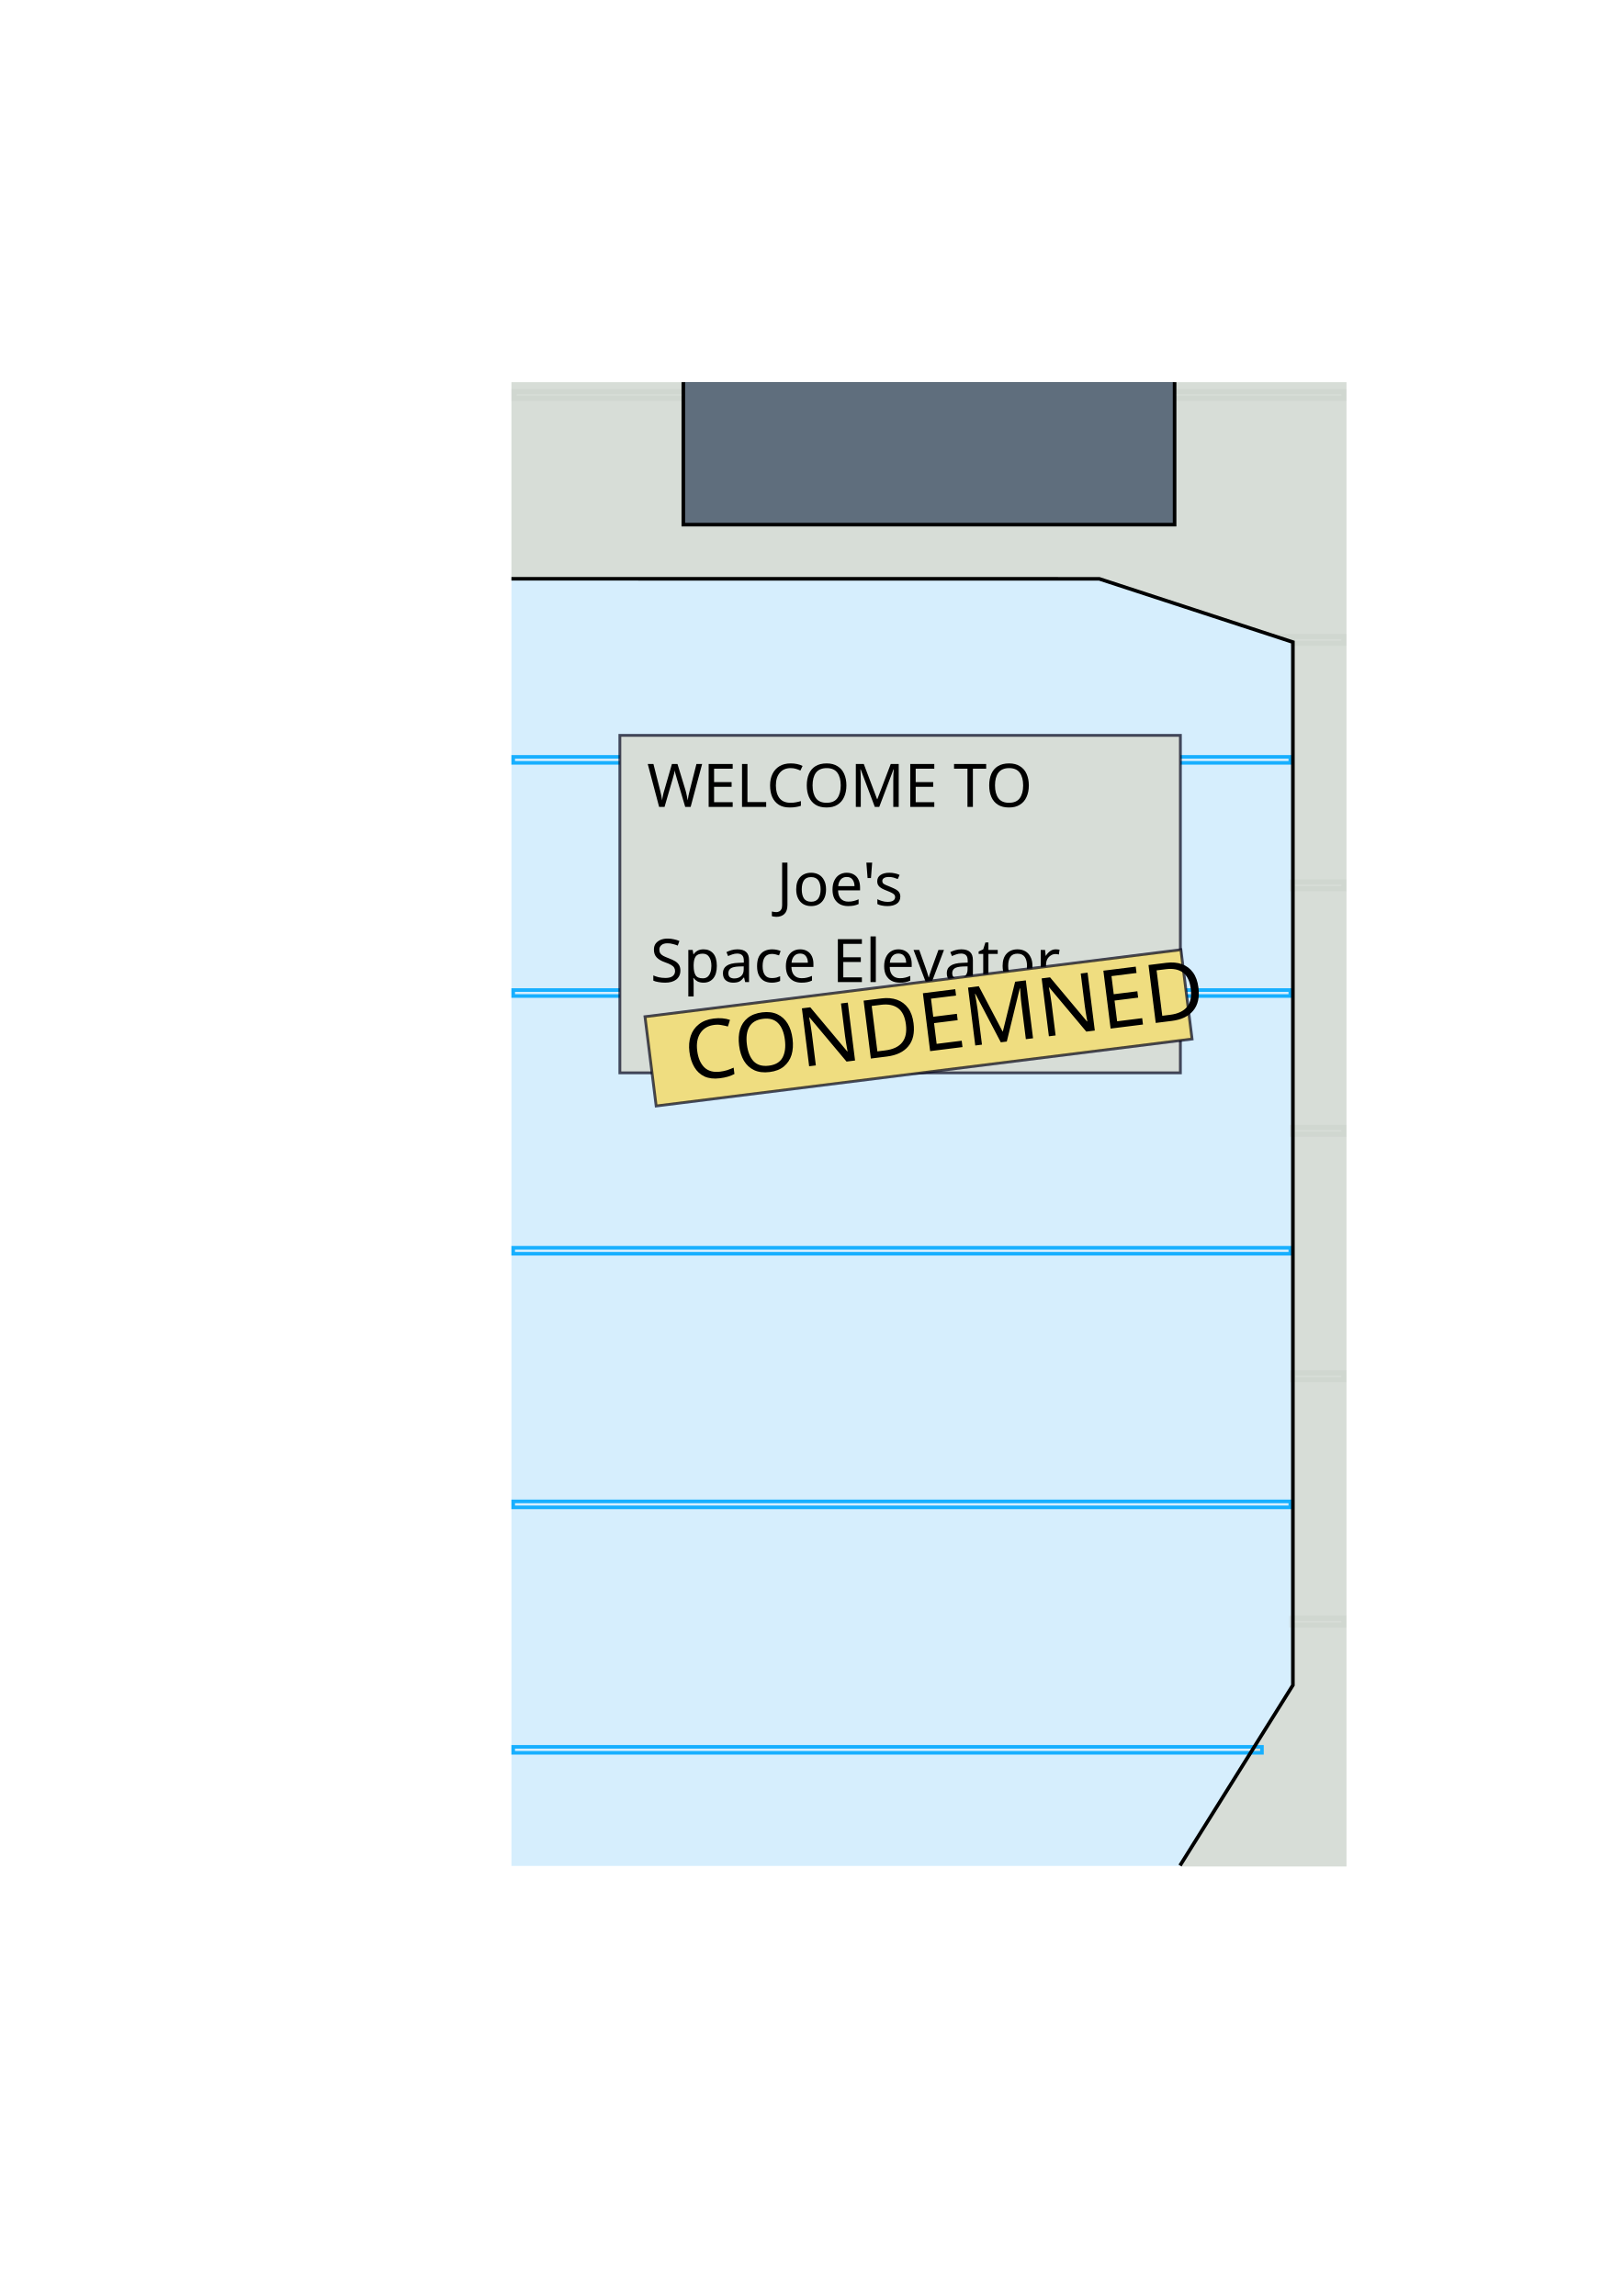
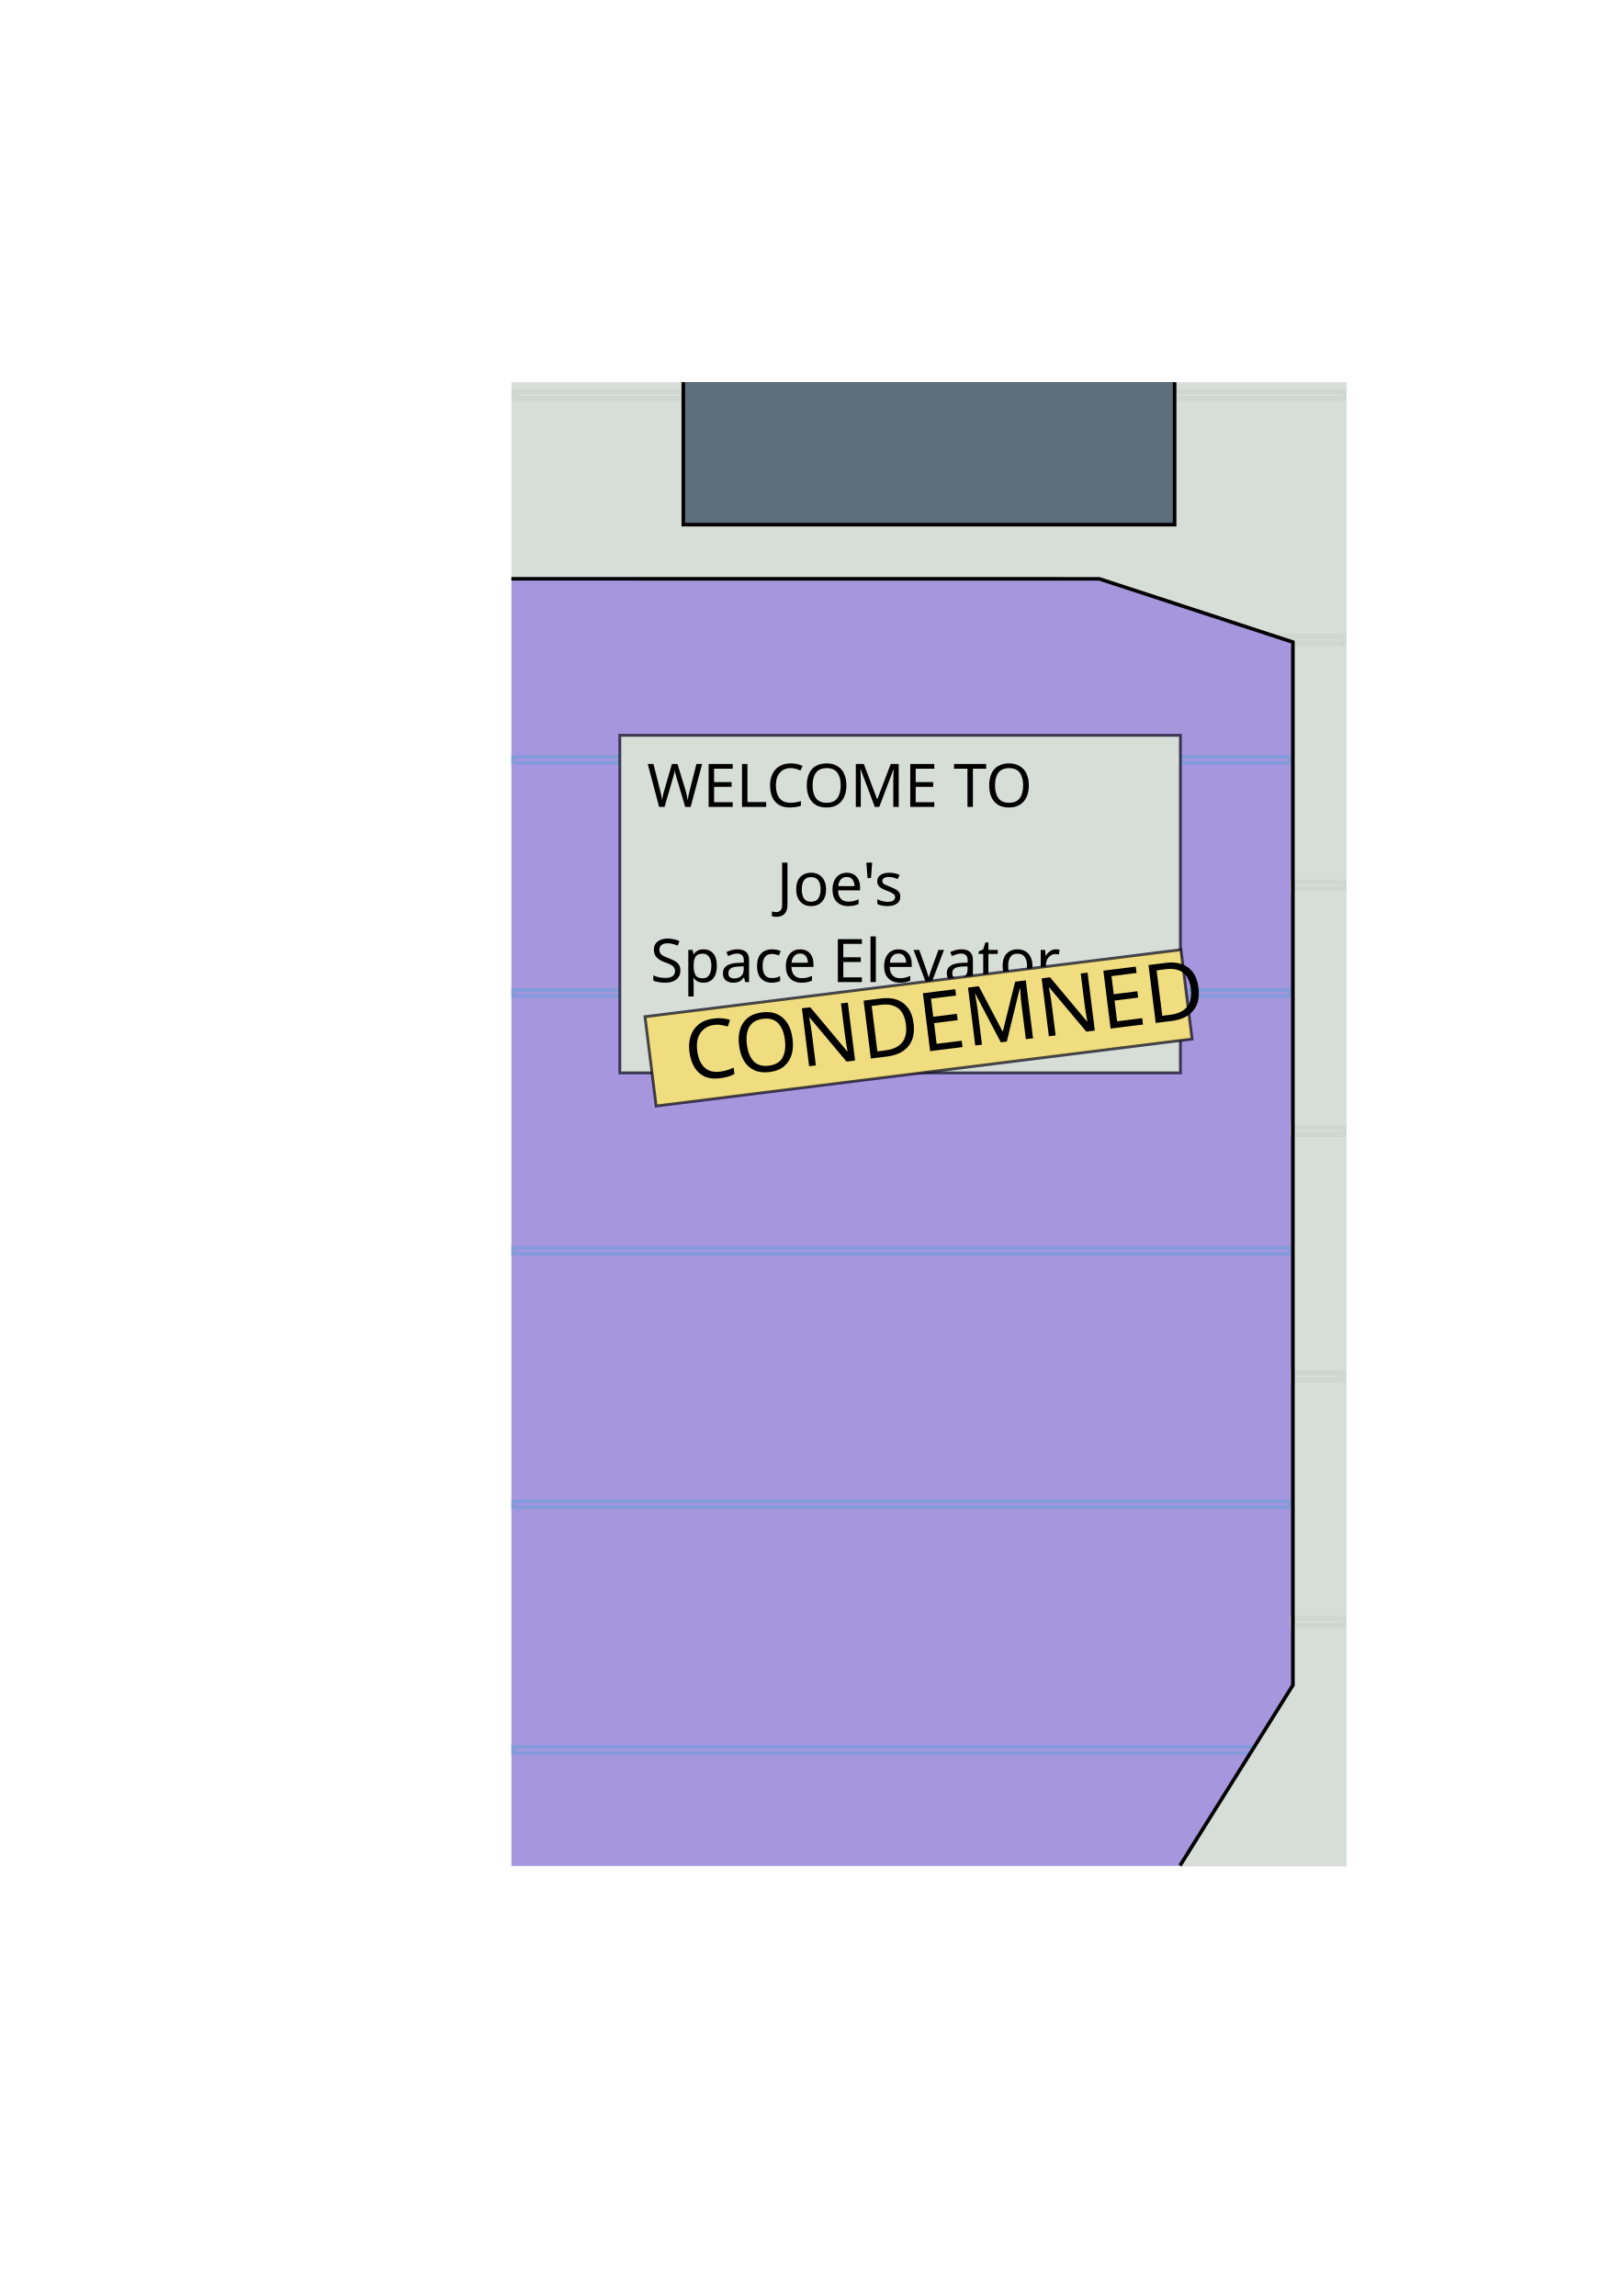
<svg xmlns="http://www.w3.org/2000/svg" width="210mm" height="297mm" viewBox="0 0 210 297" version="1.1" id="svg8">
  <defs id="defs2" />
  <g id="layer1">
-     <rect style="fill:#68bff7;fill-opacity:0.272;fill-rule:evenodd;stroke:none;stroke-width:0.465;stroke-miterlimit:4;stroke-dasharray:none;stroke-dashoffset:0;stroke-opacity:1" id="rect12292" width="107.685" height="166.621" x="66.146" y="74.75" />
+     <rect style="fill:#8f7ad4;fill-opacity:0.792;fill-rule:evenodd;stroke:none;stroke-width:0.465;stroke-miterlimit:4;stroke-dasharray:none;stroke-dashoffset:0;stroke-opacity:1" id="rect12292" width="107.685" height="166.621" x="66.146" y="74.75" />
+     <g id="g12419" style="stroke:#839bdc;stroke-opacity:1;fill:none;fill-opacity:0.792">
+       <rect y="225.963" x="66.376" height="0.772" width="96.836" id="rect12302" style="fill:none;fill-opacity:0.792;fill-rule:evenodd;stroke:#839bdc;stroke-width:0.465;stroke-miterlimit:4;stroke-dasharray:none;stroke-dashoffset:0;stroke-opacity:1" />
+       <rect y="97.906" x="66.376" height="0.772" width="100.507" id="rect12294" style="fill:none;fill-opacity:0.792;fill-rule:evenodd;stroke:#839bdc;stroke-width:0.465;stroke-miterlimit:4;stroke-dasharray:none;stroke-dashoffset:0;stroke-opacity:1" />
+       <rect style="fill:none;fill-opacity:0.792;fill-rule:evenodd;stroke:#839bdc;stroke-width:0.465;stroke-miterlimit:4;stroke-dasharray:none;stroke-dashoffset:0;stroke-opacity:1" id="rect12296" width="100.507" height="0.772" x="66.376" y="128.068" />
+       <rect y="161.405" x="66.376" height="0.772" width="100.507" id="rect12298" style="fill:none;fill-opacity:0.792;fill-rule:evenodd;stroke:#839bdc;stroke-width:0.465;stroke-miterlimit:4;stroke-dasharray:none;stroke-dashoffset:0;stroke-opacity:1" />
+       <rect style="fill:none;fill-opacity:0.792;fill-rule:evenodd;stroke:#839bdc;stroke-width:0.465;stroke-miterlimit:4;stroke-dasharray:none;stroke-dashoffset:0;stroke-opacity:1" id="rect12300" width="100.507" height="0.772" x="66.376" y="194.213" />
+     </g>
    <path style="fill:#d7ddd7;fill-opacity:1;fill-rule:evenodd;stroke:none;stroke-width:3.024;stroke-miterlimit:4;stroke-dasharray:none;stroke-dashoffset:0;stroke-opacity:1" d="M 250 186.85 L 250 282.518 L 535.99 282.518 L 632.012 313.506 L 632.012 824.305 L 577.521 912.52 L 658.189 912.52 L 658.189 186.85 L 250 186.85 z " id="rect4485" transform="scale(0.2645833)" />
    <path style="fill:none;fill-opacity:1;fill-rule:evenodd;stroke:#c2c9c3;stroke-width:2.513;stroke-miterlimit:4;stroke-dasharray:none;stroke-dashoffset:0;stroke-opacity:0.31" d="M 631.791 551.211 L 631.791 554.523 L 656.928 554.523 L 656.928 551.211 L 631.791 551.211 z " transform="scale(0.2645833)" id="rect6773" />
    <path style="fill:none;fill-opacity:1;fill-rule:evenodd;stroke:#c2c9c3;stroke-width:2.513;stroke-miterlimit:4;stroke-dasharray:none;stroke-dashoffset:0;stroke-opacity:0.31" d="M 631.762 431.211 L 631.762 434.523 L 656.928 434.523 L 656.928 431.211 L 631.762 431.211 z " transform="scale(0.2645833)" id="rect6775" />
    <path style="fill:none;fill-opacity:1;fill-rule:evenodd;stroke:#c2c9c3;stroke-width:2.513;stroke-miterlimit:4;stroke-dasharray:none;stroke-dashoffset:0;stroke-opacity:0.31" d="M 631.924 671.211 L 631.924 674.523 L 656.928 674.523 L 656.928 671.211 L 631.924 671.211 z " transform="scale(0.2645833)" id="rect6777" />
    <path style="fill:none;fill-opacity:1;fill-rule:evenodd;stroke:#c2c9c3;stroke-width:2.513;stroke-miterlimit:4;stroke-dasharray:none;stroke-dashoffset:0;stroke-opacity:0.31" d="M 631.438 791.211 L 631.438 794.523 L 656.928 794.523 L 656.928 791.211 L 631.438 791.211 z " transform="scale(0.2645833)" id="rect6779" />
    <path style="fill:none;fill-opacity:1;fill-rule:evenodd;stroke:#c2c9c3;stroke-width:2.513;stroke-miterlimit:4;stroke-dasharray:none;stroke-dashoffset:0;stroke-opacity:0.31" d="M 624.742 311.211 L 631.836 313.5 L 631.836 314.523 L 656.928 314.523 L 656.928 311.211 L 624.742 311.211 z " transform="scale(0.2645833)" id="rect6781" />
    <rect y="50.657" x="66.48" height="0.877" width="107.332" id="rect6783" style="fill:none;fill-opacity:1;fill-rule:evenodd;stroke:#c2c9c3;stroke-width:0.665;stroke-miterlimit:4;stroke-dasharray:none;stroke-dashoffset:0;stroke-opacity:0.31" />
    <g id="g7805" transform="matrix(1,0,0,-1,4.9187646e-4,290.872)" style="fill:#5f6e7d;fill-opacity:1">
      <rect style="fill:#5f6e7d;fill-opacity:1;fill-rule:evenodd;stroke:none;stroke-width:0.465;stroke-miterlimit:4;stroke-dasharray:none;stroke-dashoffset:0;stroke-opacity:1" id="rect7801" width="63.376" height="18.43" x="88.446" y="223.006" />
      <path style="fill:#5f6e7d;fill-opacity:1;fill-rule:evenodd;stroke:#000000;stroke-width:0.465;stroke-miterlimit:4;stroke-dasharray:none;stroke-dashoffset:0;stroke-opacity:1" d="m 88.376,241.435 v -18.428 h 63.539 v 18.428" id="path7803" />
-     </g>
-     <g id="g12419" style="stroke:#17afff;stroke-opacity:1">
-       <rect y="225.963" x="66.376" height="0.772" width="96.836" id="rect12302" style="fill:none;fill-opacity:1;fill-rule:evenodd;stroke:#17afff;stroke-width:0.465;stroke-miterlimit:4;stroke-dasharray:none;stroke-dashoffset:0;stroke-opacity:1" />
-       <rect y="97.906" x="66.376" height="0.772" width="100.507" id="rect12294" style="fill:none;fill-opacity:1;fill-rule:evenodd;stroke:#17afff;stroke-width:0.465;stroke-miterlimit:4;stroke-dasharray:none;stroke-dashoffset:0;stroke-opacity:1" />
-       <rect style="fill:none;fill-opacity:1;fill-rule:evenodd;stroke:#17afff;stroke-width:0.465;stroke-miterlimit:4;stroke-dasharray:none;stroke-dashoffset:0;stroke-opacity:1" id="rect12296" width="100.507" height="0.772" x="66.376" y="128.068" />
-       <rect y="161.405" x="66.376" height="0.772" width="100.507" id="rect12298" style="fill:none;fill-opacity:1;fill-rule:evenodd;stroke:#17afff;stroke-width:0.465;stroke-miterlimit:4;stroke-dasharray:none;stroke-dashoffset:0;stroke-opacity:1" />
-       <rect style="fill:none;fill-opacity:1;fill-rule:evenodd;stroke:#17afff;stroke-width:0.465;stroke-miterlimit:4;stroke-dasharray:none;stroke-dashoffset:0;stroke-opacity:1" id="rect12300" width="100.507" height="0.772" x="66.376" y="194.213" />
    </g>
    <path id="path12274" d="m 152.617,241.319 14.598,-23.337 V 83.06 l -25.043,-8.185 -76.027,-0.008" style="fill:none;fill-rule:evenodd;stroke:#000000;stroke-width:0.465;stroke-linecap:butt;stroke-linejoin:miter;stroke-miterlimit:4;stroke-dasharray:none;stroke-opacity:1" />
    <rect style="fill:#d7ddd7;fill-opacity:1;fill-rule:evenodd;stroke:#000019;stroke-width:0.365;stroke-miterlimit:4;stroke-dasharray:none;stroke-dashoffset:0;stroke-opacity:0.698" id="rect12304" width="72.496" height="43.656" x="80.169" y="95.123" />
    <text xml:space="preserve" style="font-style:normal;font-weight:normal;font-size:7.761px;line-height:6.615px;font-family:sans-serif;text-align:center;letter-spacing:0px;word-spacing:0px;text-anchor:middle;fill:#000000;fill-opacity:1;stroke:none;stroke-width:0.265px;stroke-linecap:butt;stroke-linejoin:miter;stroke-opacity:1" x="115.671" y="106.765" id="text12308">
      <tspan id="tspan12306" x="115.671" y="106.765" style="font-size:7.761px;text-align:center;text-anchor:middle;stroke-width:0.265px" dy="-2.39">WELCOME TO</tspan>
      <tspan x="115.671" y="113.379" style="font-size:7.761px;text-align:center;text-anchor:middle;stroke-width:0.265px;-inkscape-font-specification:'Century Gothic';font-family:'Century Gothic';font-weight:normal;font-style:normal;font-stretch:normal;font-variant:normal" id="tspan12310" dy="3.75">Joe's</tspan>
      <tspan x="115.671" y="119.994" style="font-size:7.761px;text-align:center;text-anchor:middle;stroke-width:0.265px;-inkscape-font-specification:'Century Gothic';font-family:'Century Gothic';font-weight:normal;font-style:normal;font-stretch:normal;font-variant:normal" id="tspan12312" dy="7.04">Space Elevator</tspan>
    </text>
    <g id="g12331" transform="rotate(9.156298,153.1631,119.0831)">
      <rect transform="rotate(-16.28105)" y="160.932" x="42.89" height="11.642" width="69.85" id="rect12322" style="fill:#efdd80;fill-opacity:1;fill-rule:evenodd;stroke:#000019;stroke-width:0.365;stroke-miterlimit:4;stroke-dasharray:none;stroke-dashoffset:0;stroke-opacity:0.698" />
      <text transform="rotate(-16.28105)" id="text12326" y="169.928" x="47.388" style="font-style:normal;font-variant:normal;font-weight:normal;font-stretch:normal;font-size:10.583px;line-height:6.615px;font-family:Stencil;-inkscape-font-specification:Stencil;letter-spacing:0px;word-spacing:0px;fill:#000000;fill-opacity:1;stroke:none;stroke-width:0.265px;stroke-linecap:butt;stroke-linejoin:miter;stroke-opacity:1" xml:space="preserve">
        <tspan style="font-style:normal;font-variant:normal;font-weight:normal;font-stretch:normal;font-family:Stencil;-inkscape-font-specification:Stencil;stroke-width:0.265px" y="169.928" x="47.388" id="tspan12324">CONDEMNED</tspan>
      </text>
    </g>
  </g>
</svg>
